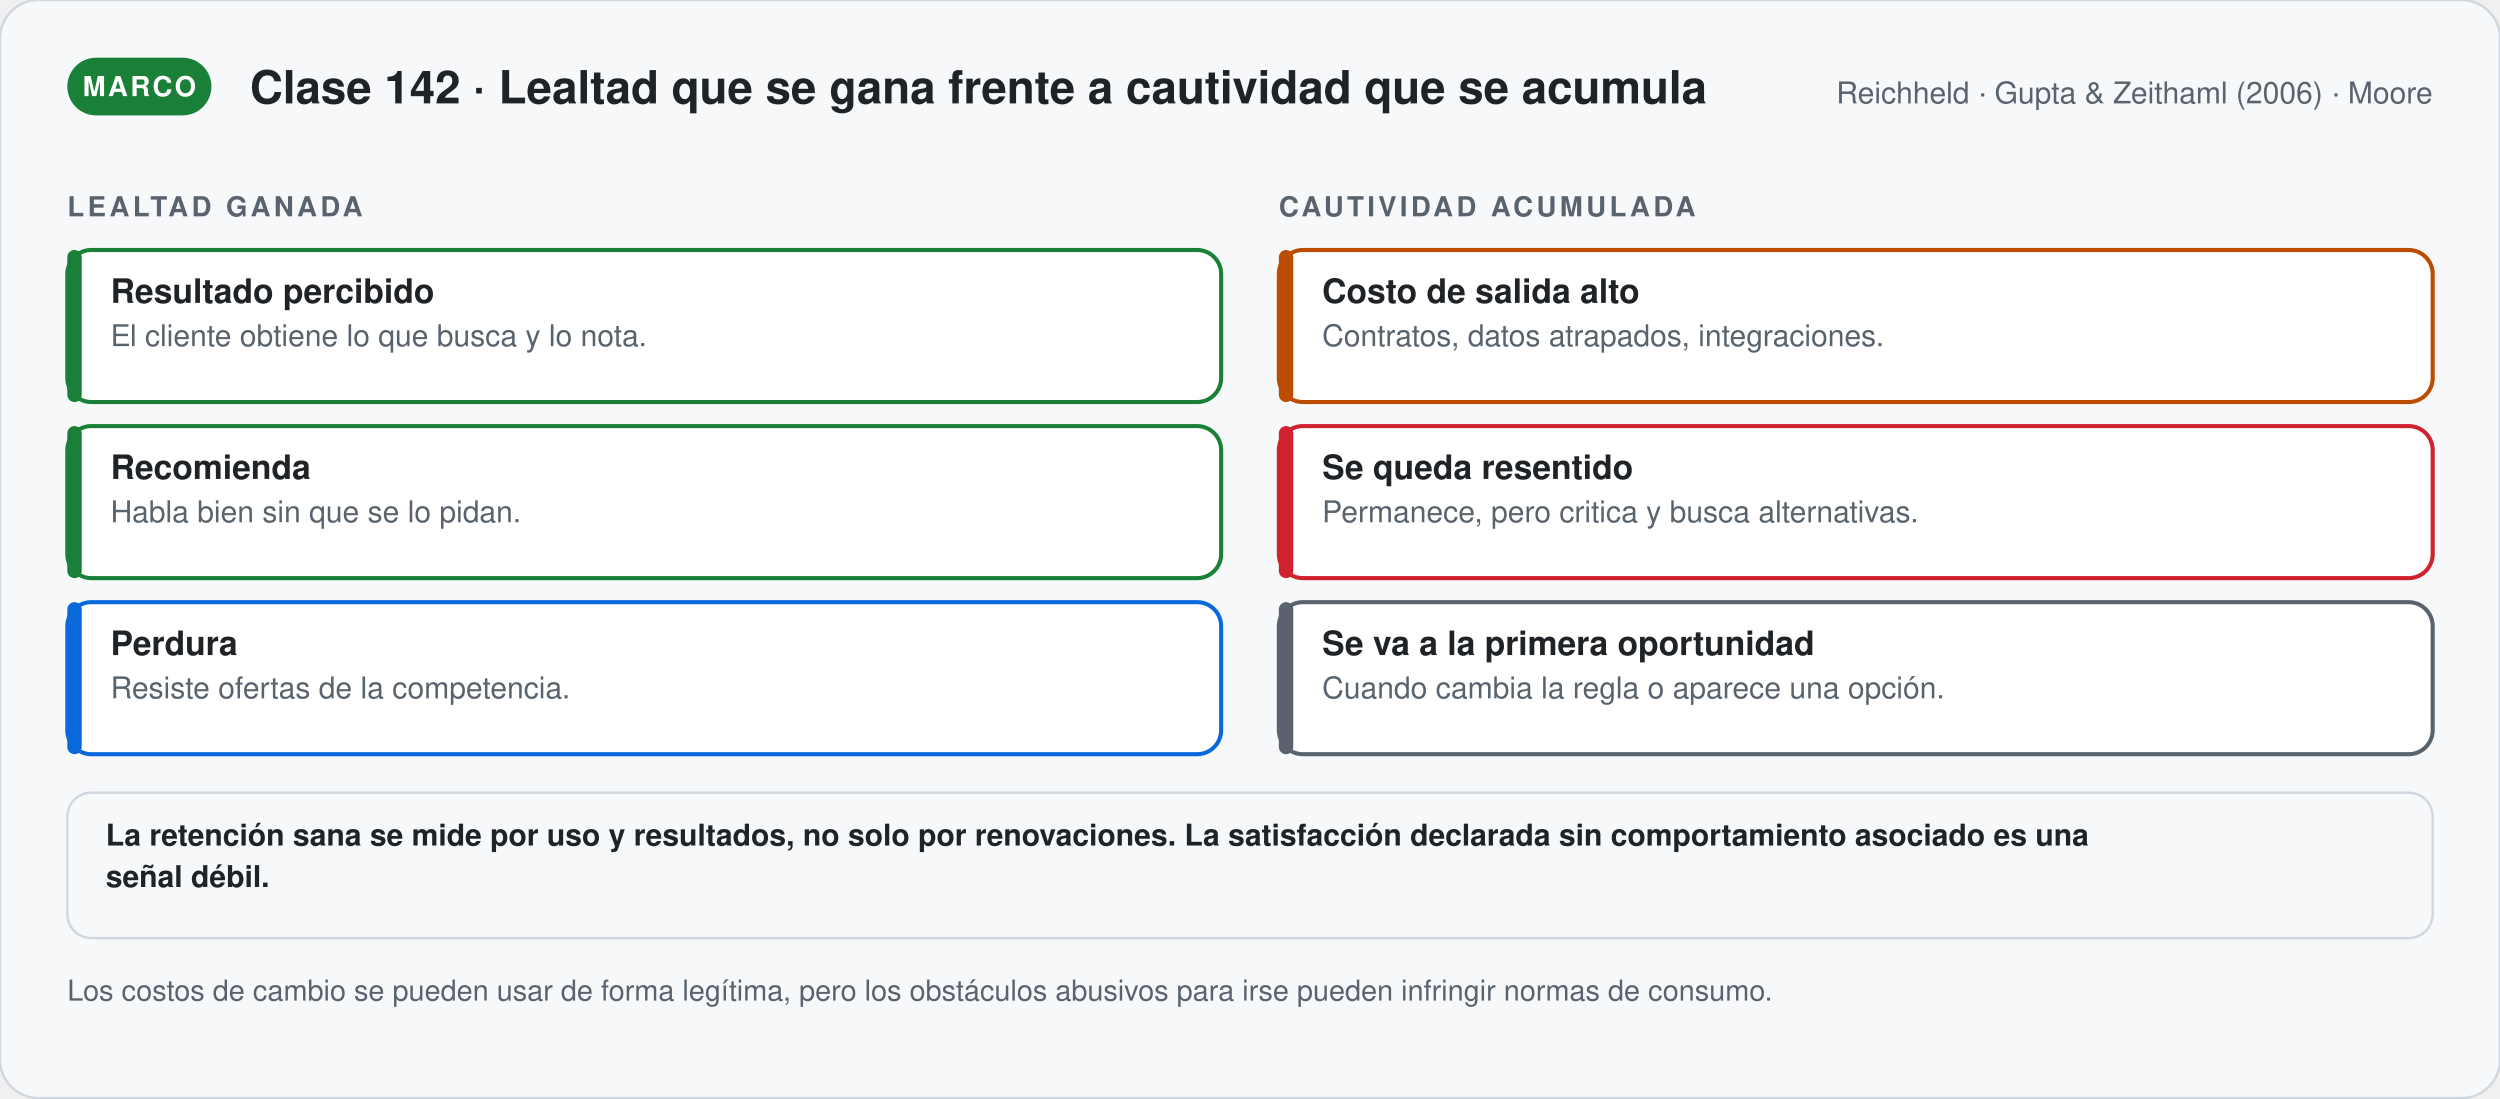
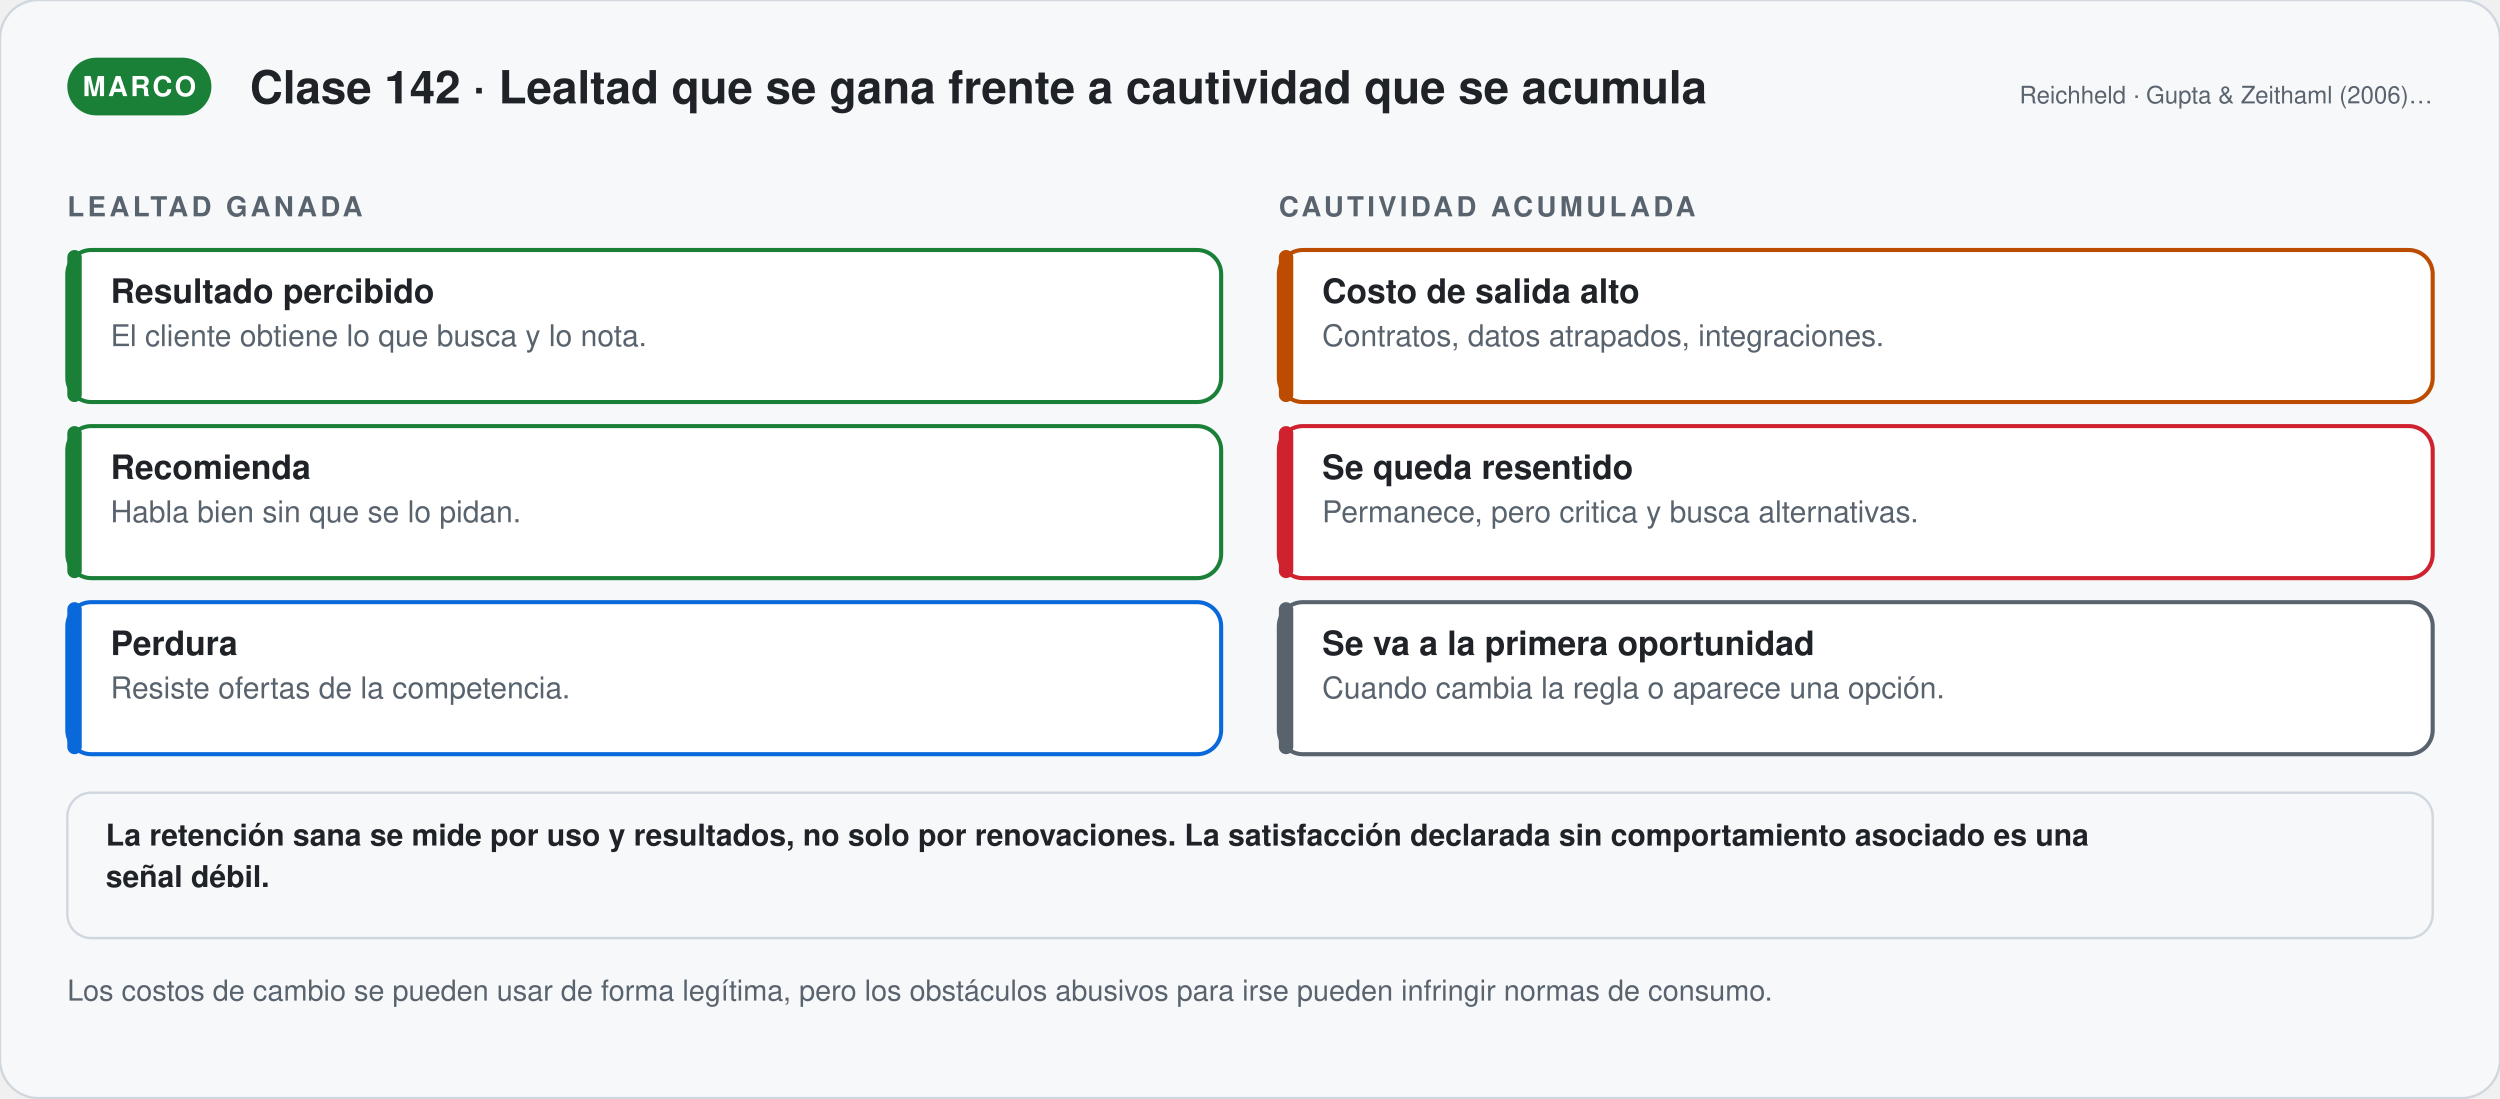
<svg xmlns="http://www.w3.org/2000/svg" viewBox="0 0 1040 456.81" width="1040" role="img" aria-labelledby="t-s142 d-s142" font-family="'Segoe UI', 'Helvetica Neue', Helvetica, Arial, sans-serif">
  <defs>
    <marker id="p-s142" viewBox="0 0 10 10" refX="8" refY="5" markerWidth="7" markerHeight="7" orient="auto">
      <path d="M1,1 L9,5 L1,9 Z" fill="#59636e" />
    </marker>
  </defs>
  <rect width="1040" height="456.81" rx="16" fill="#f6f8fa" stroke="#d0d7de" />
  <rect x="28" y="24" width="59.95" height="24" rx="12" fill="#1a7f37" />
  <text x="57.975" y="40" font-size="11.5" font-weight="700" fill="#ffffff" text-anchor="middle" letter-spacing="1">MARCO</text>
  <text x="103.95" y="43" font-size="19" font-weight="700" fill="#1f2328" text-anchor="start">Clase 142 · Lealtad que se gana frente a cautividad que se acumula</text>
-   <text x="1012" y="43" font-size="12.5" font-weight="400" fill="#59636e" text-anchor="end">Reichheld · Gupta &amp; Zeithaml (2006) · Moore</text>
+   <text x="1012" y="43" font-size="10" font-weight="400" fill="#59636e" text-anchor="end">Reichheld · Gupta &amp; Zeithaml (2006)…</text>
  <text x="28" y="90" font-size="11.5" font-weight="700" fill="#59636e" text-anchor="start" letter-spacing="1.4">LEALTAD GANADA</text>
  <rect x="28" y="104" width="480" height="63.25" rx="10" fill="#ffffff" stroke="#1a7f37" stroke-width="1.7" />
  <rect x="28.0" y="104" width="6" height="63.25" rx="3" fill="#1a7f37" />
  <text x="46" y="126" font-size="14" font-weight="700" fill="#1f2328" text-anchor="start">Resultado percibido</text>
  <text x="46" y="144" font-size="12.5" font-weight="400" fill="#59636e" text-anchor="start">El cliente obtiene lo que busca y lo nota.</text>
  <rect x="28" y="177.25" width="480" height="63.25" rx="10" fill="#ffffff" stroke="#1a7f37" stroke-width="1.7" />
  <rect x="28.0" y="177.25" width="6" height="63.25" rx="3" fill="#1a7f37" />
  <text x="46" y="199.25" font-size="14" font-weight="700" fill="#1f2328" text-anchor="start">Recomienda</text>
  <text x="46" y="217.25" font-size="12.5" font-weight="400" fill="#59636e" text-anchor="start">Habla bien sin que se lo pidan.</text>
  <rect x="28" y="250.5" width="480" height="63.25" rx="10" fill="#ffffff" stroke="#0969da" stroke-width="1.7" />
  <rect x="28.0" y="250.5" width="6" height="63.25" rx="3" fill="#0969da" />
  <text x="46" y="272.5" font-size="14" font-weight="700" fill="#1f2328" text-anchor="start">Perdura</text>
  <text x="46" y="290.5" font-size="12.5" font-weight="400" fill="#59636e" text-anchor="start">Resiste ofertas de la competencia.</text>
  <text x="532" y="90" font-size="11.5" font-weight="700" fill="#59636e" text-anchor="start" letter-spacing="1.4">CAUTIVIDAD ACUMULADA</text>
  <rect x="532" y="104" width="480" height="63.25" rx="10" fill="#ffffff" stroke="#bc4c00" stroke-width="1.7" />
  <rect x="532.0" y="104" width="6" height="63.25" rx="3" fill="#bc4c00" />
  <text x="550" y="126" font-size="14" font-weight="700" fill="#1f2328" text-anchor="start">Costo de salida alto</text>
  <text x="550" y="144" font-size="12.5" font-weight="400" fill="#59636e" text-anchor="start">Contratos, datos atrapados, integraciones.</text>
  <rect x="532" y="177.25" width="480" height="63.25" rx="10" fill="#ffffff" stroke="#cf222e" stroke-width="1.7" />
  <rect x="532.0" y="177.25" width="6" height="63.25" rx="3" fill="#cf222e" />
  <text x="550" y="199.25" font-size="14" font-weight="700" fill="#1f2328" text-anchor="start">Se queda resentido</text>
  <text x="550" y="217.25" font-size="12.5" font-weight="400" fill="#59636e" text-anchor="start">Permanece, pero critica y busca alternativas.</text>
  <rect x="532" y="250.5" width="480" height="63.25" rx="10" fill="#ffffff" stroke="#59636e" stroke-width="1.7" />
  <rect x="532.0" y="250.5" width="6" height="63.25" rx="3" fill="#59636e" />
  <text x="550" y="272.5" font-size="14" font-weight="700" fill="#1f2328" text-anchor="start">Se va a la primera oportunidad</text>
  <text x="550" y="290.5" font-size="12.5" font-weight="400" fill="#59636e" text-anchor="start">Cuando cambia la regla o aparece una opción.</text>
  <rect x="28" y="329.75" width="984" height="60.5" rx="10" fill="#f6f8fa" stroke="#d0d7de" stroke-width="1" />
  <text x="44" y="351.75" font-size="12.5" font-weight="600" fill="#1f2328" text-anchor="start">La retención sana se mide por uso y resultados, no solo por renovaciones. La satisfacción declarada sin comportamiento asociado es una</text>
  <text x="44" y="369" font-size="12.5" font-weight="600" fill="#1f2328" text-anchor="start">señal débil.</text>
  <text x="28" y="416.25" font-size="12" font-weight="400" fill="#59636e" text-anchor="start">Los costos de cambio se pueden usar de forma legítima, pero los obstáculos abusivos para irse pueden infringir normas de consumo.</text>
</svg>
